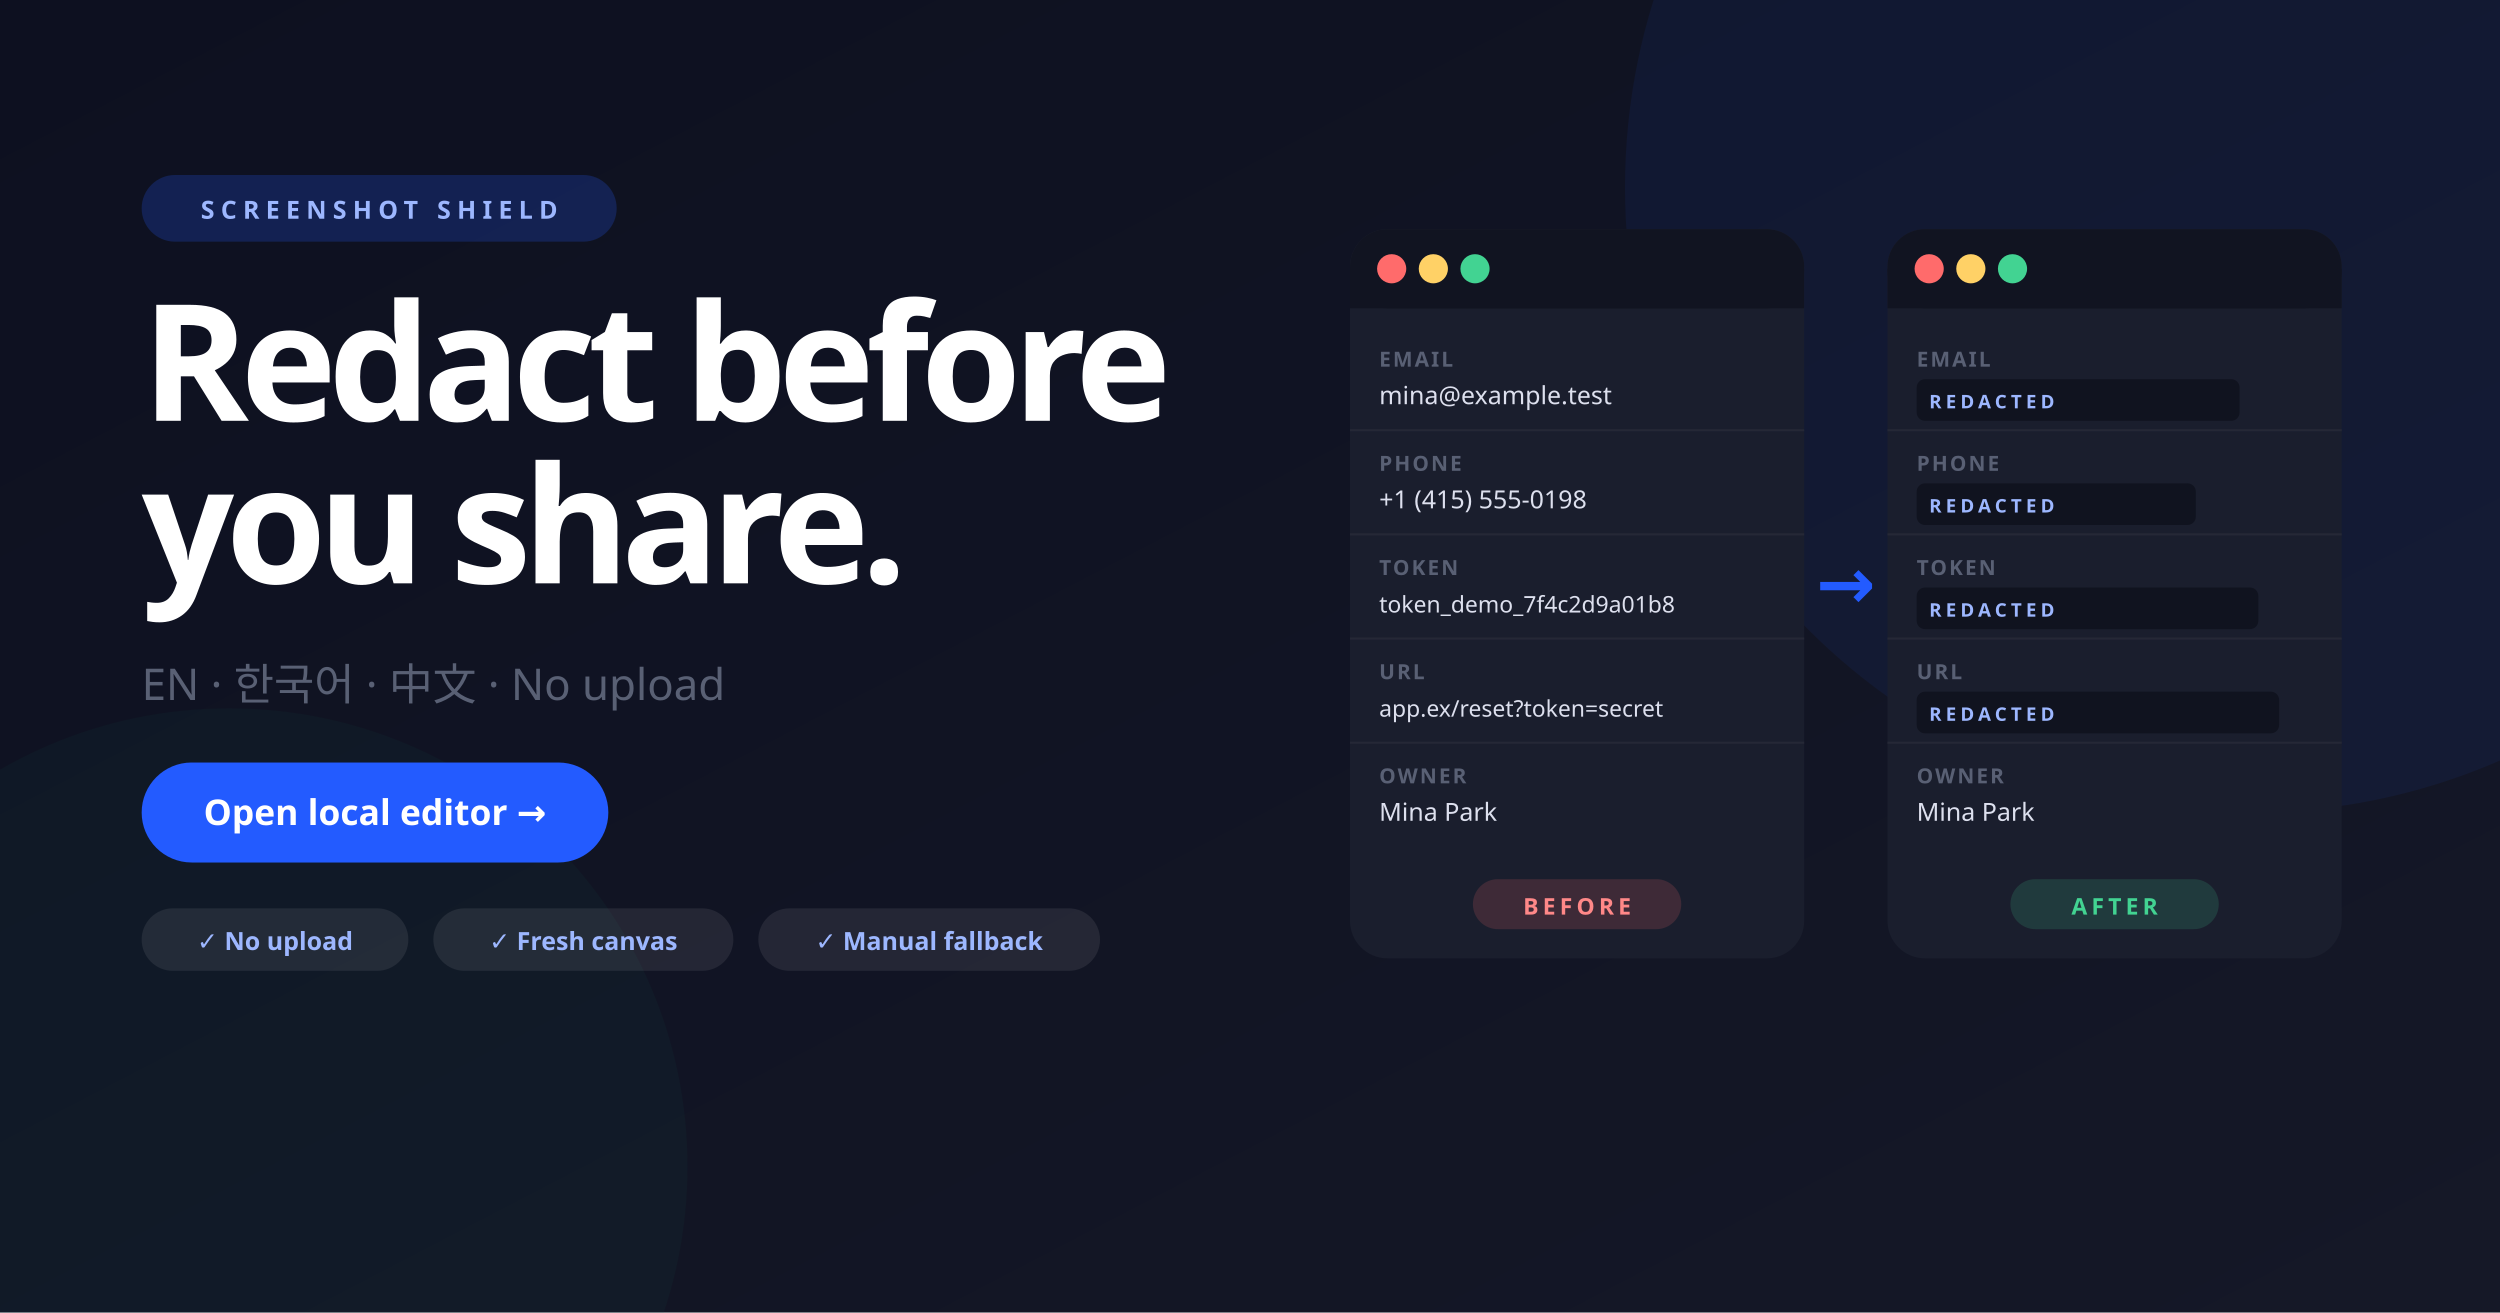
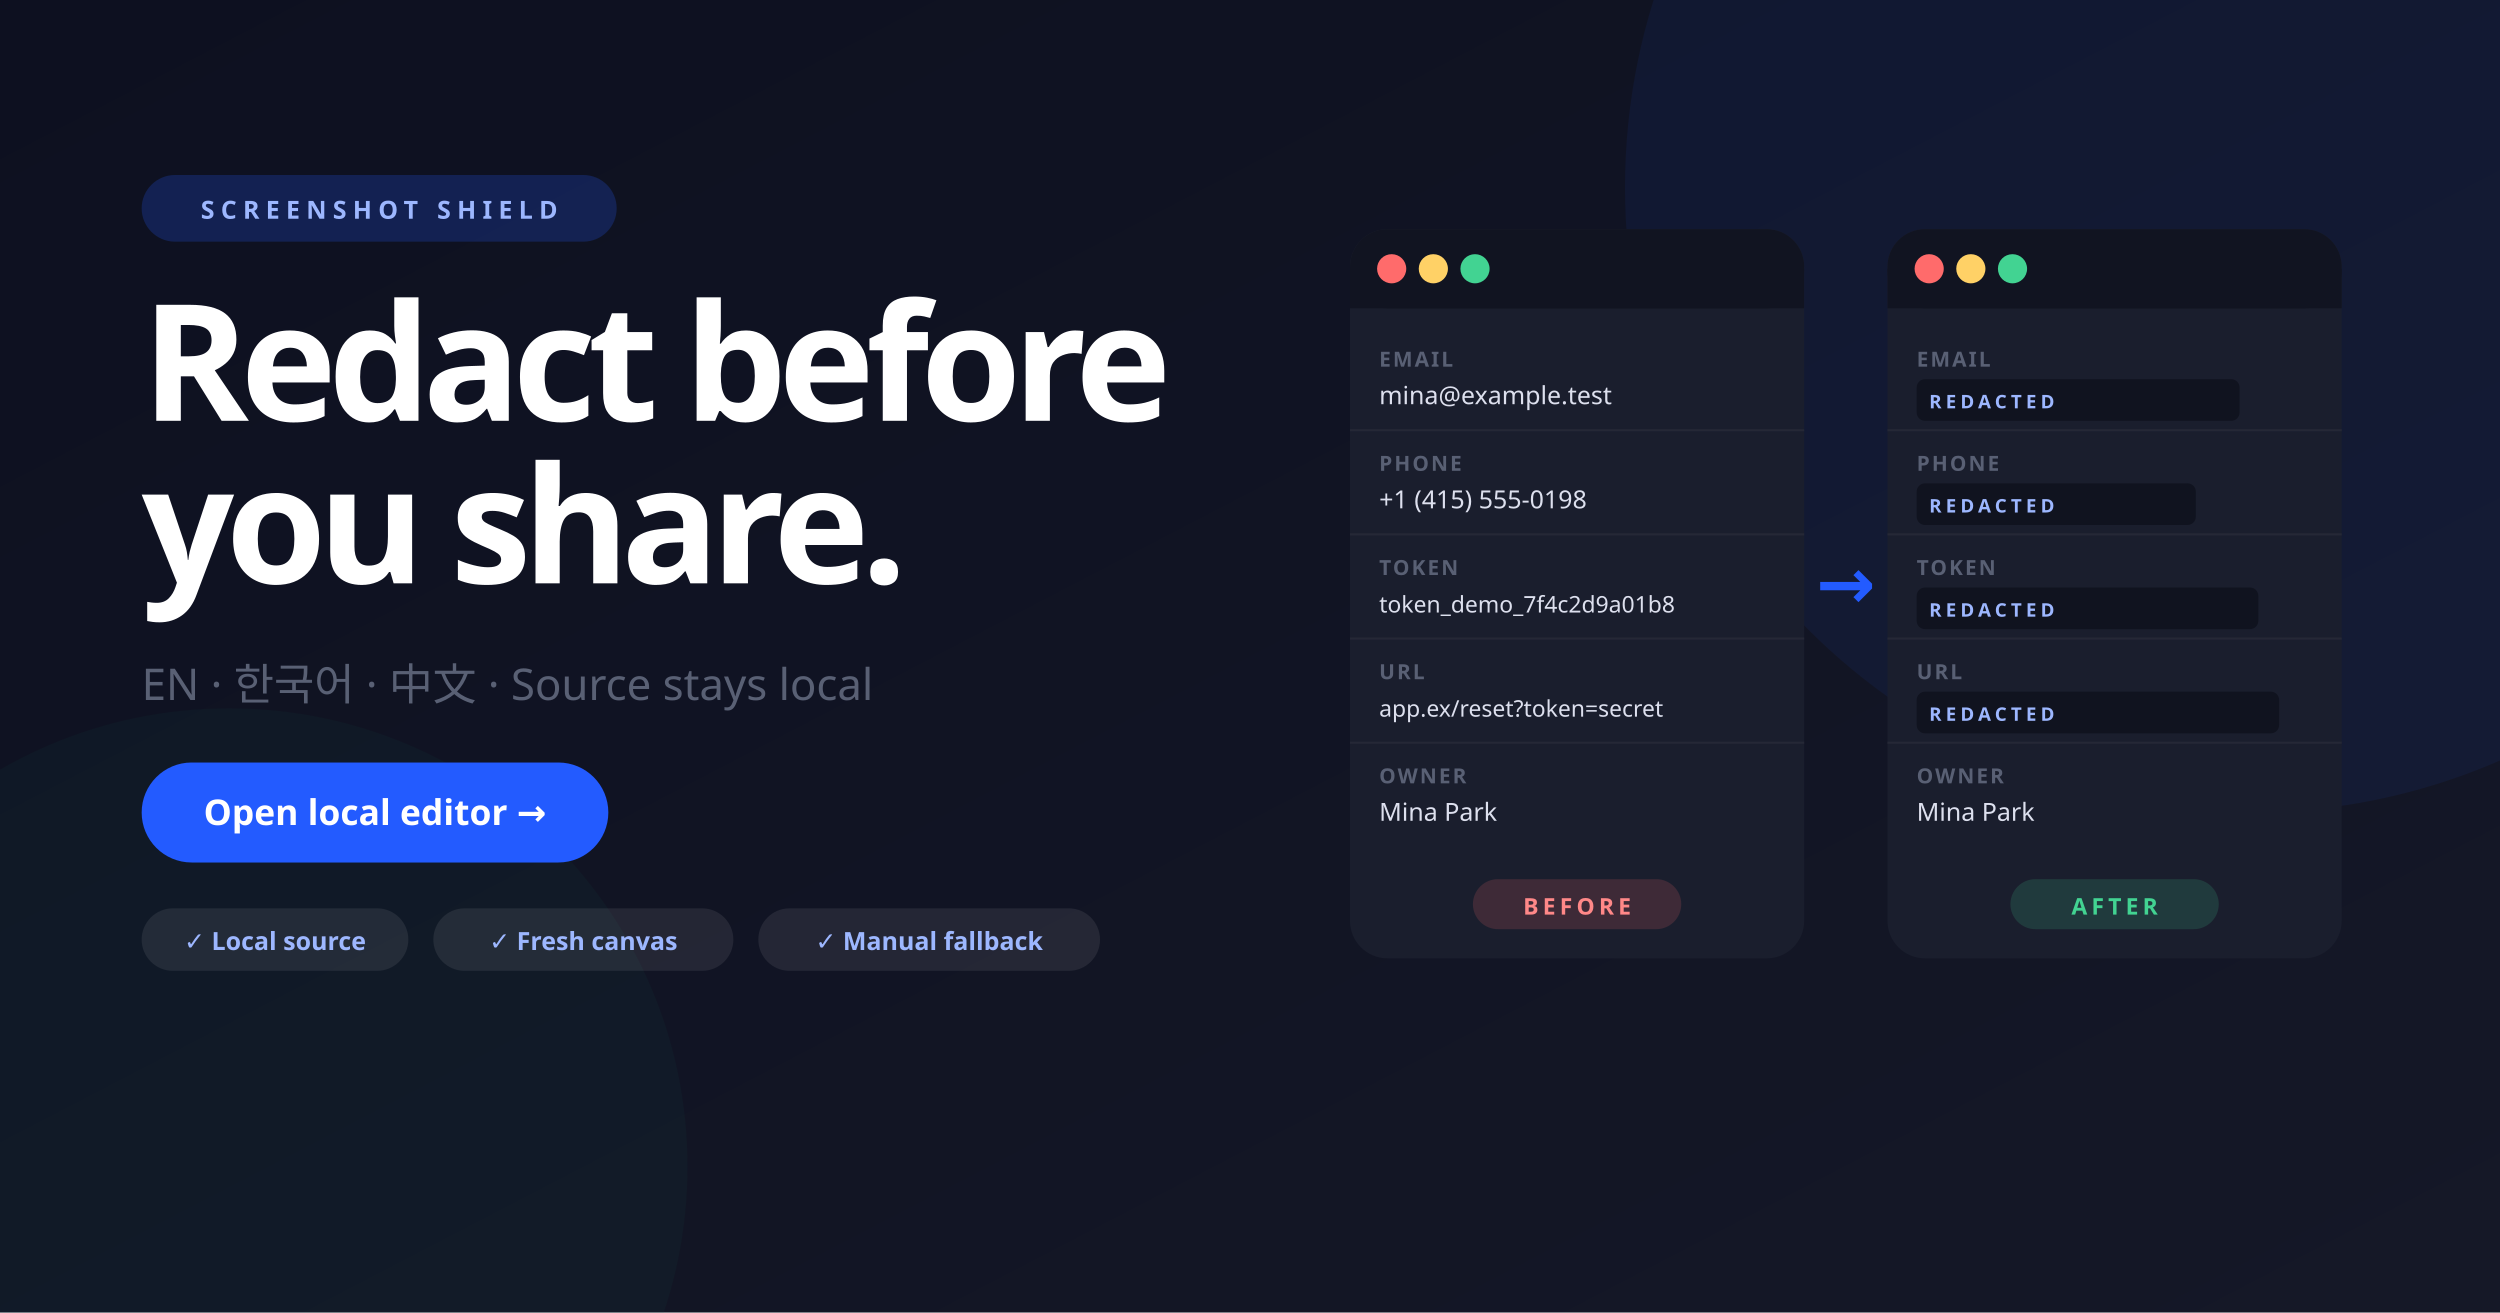
<svg xmlns="http://www.w3.org/2000/svg" viewBox="0 0 1200 630" role="img" aria-labelledby="sc-title sc-desc">
  <defs>
    <linearGradient id="bgGrad" x1="0" y1="0" x2="1" y2="1">
      <stop offset="0%" stop-color="#0d1020" />
      <stop offset="100%" stop-color="#151827" />
    </linearGradient>
  </defs>
  <rect width="1200" height="630" fill="url(#bgGrad)" />
  <circle cx="1080" cy="90" r="300" fill="#235bff" opacity="0.07" />
  <circle cx="110" cy="560" r="220" fill="#0d6b56" opacity="0.07" />
  <g transform="translate(68,84)">
    <rect width="228" height="32" rx="16" fill="#235bff" opacity="0.22" />
    <text x="114" y="21" fill="#9db7ff" font-family="ui-sans-serif,system-ui,sans-serif" font-size="12" font-weight="800" letter-spacing="3" text-anchor="middle">SCREENSHOT SHIELD</text>
    <text x="0" y="118" fill="#ffffff" font-family="ui-sans-serif,system-ui,sans-serif" font-size="78" font-weight="900" letter-spacing="-4">Redact before</text>
    <text x="0" y="196" fill="#ffffff" font-family="ui-sans-serif,system-ui,sans-serif" font-size="78" font-weight="900" letter-spacing="-4">you share.</text>
-     <text x="0" y="252" fill="#596074" font-family="ui-sans-serif,system-ui,sans-serif" font-size="21">EN · 한국어 · 中文 · No upload</text>
+     <text x="0" y="252" fill="#596074" font-family="ui-sans-serif,system-ui,sans-serif" font-size="21">EN · 한국어 · 中文 · Source stays local</text>
    <rect y="282" width="224" height="48" rx="24" fill="#235bff" />
    <text x="112" y="312" fill="#ffffff" font-family="ui-sans-serif,system-ui,sans-serif" font-size="17" font-weight="800" text-anchor="middle">Open local editor →</text>
    <g transform="translate(0,352)">
      <rect width="128" height="30" rx="15" fill="#ffffff" opacity="0.08" />
-       <text x="64" y="20" fill="#9db7ff" font-family="ui-sans-serif,system-ui,sans-serif" font-size="12" font-weight="700" text-anchor="middle">✓ No upload</text>
+       <text x="64" y="20" fill="#9db7ff" font-family="ui-sans-serif,system-ui,sans-serif" font-size="12" font-weight="700" text-anchor="middle">✓ Local source</text>
      <rect x="140" width="144" height="30" rx="15" fill="#ffffff" opacity="0.08" />
      <text x="212" y="20" fill="#9db7ff" font-family="ui-sans-serif,system-ui,sans-serif" font-size="12" font-weight="700" text-anchor="middle">✓ Fresh canvas</text>
      <rect x="296" width="164" height="30" rx="15" fill="#ffffff" opacity="0.08" />
      <text x="378" y="20" fill="#9db7ff" font-family="ui-sans-serif,system-ui,sans-serif" font-size="12" font-weight="700" text-anchor="middle">✓ Manual fallback</text>
    </g>
  </g>
  <g transform="translate(648,110)">
    <rect width="218" height="350" rx="18" fill="#1a1e2d" />
    <rect width="218" height="38" rx="18" fill="#111421" />
    <rect y="19" width="218" height="19" fill="#111421" />
    <circle cx="20" cy="19" r="7" fill="#ff6b6b" />
    <circle cx="40" cy="19" r="7" fill="#ffd166" />
    <circle cx="60" cy="19" r="7" fill="#42d392" />
    <text x="14" y="66" fill="#596074" font-family="ui-sans-serif,system-ui,sans-serif" font-size="10" font-weight="700" letter-spacing="1">EMAIL</text>
    <text x="14" y="84" fill="#dde0ee" font-family="ui-sans-serif,system-ui,sans-serif" font-size="12">mina@example.test</text>
    <rect x="0" y="96" width="218" height="1" fill="#252836" />
    <text x="14" y="116" fill="#596074" font-family="ui-sans-serif,system-ui,sans-serif" font-size="10" font-weight="700" letter-spacing="1">PHONE</text>
    <text x="14" y="134" fill="#dde0ee" font-family="ui-sans-serif,system-ui,sans-serif" font-size="12">+1 (415) 555-0198</text>
    <rect x="0" y="146" width="218" height="1" fill="#252836" />
    <text x="14" y="166" fill="#596074" font-family="ui-sans-serif,system-ui,sans-serif" font-size="10" font-weight="700" letter-spacing="1">TOKEN</text>
    <text x="14" y="184" fill="#dde0ee" font-family="ui-sans-serif,system-ui,sans-serif" font-size="11">token_demo_7f4c2d9a01b8</text>
    <rect x="0" y="196" width="218" height="1" fill="#252836" />
    <text x="14" y="216" fill="#596074" font-family="ui-sans-serif,system-ui,sans-serif" font-size="10" font-weight="700" letter-spacing="1">URL</text>
    <text x="14" y="234" fill="#dde0ee" font-family="ui-sans-serif,system-ui,sans-serif" font-size="11">app.ex/reset?token=secret</text>
    <rect x="0" y="246" width="218" height="1" fill="#252836" />
    <text x="14" y="266" fill="#596074" font-family="ui-sans-serif,system-ui,sans-serif" font-size="10" font-weight="700" letter-spacing="1">OWNER</text>
    <text x="14" y="284" fill="#dde0ee" font-family="ui-sans-serif,system-ui,sans-serif" font-size="12">Mina Park</text>
    <rect x="59" y="312" width="100" height="24" rx="12" fill="#ff6b6b" opacity="0.16" />
    <text x="109" y="329" fill="#ff8888" font-family="ui-sans-serif,system-ui,sans-serif" font-size="11" font-weight="900" text-anchor="middle" letter-spacing="2">BEFORE</text>
  </g>
  <text x="886" y="292" fill="#235bff" font-family="ui-sans-serif,system-ui,sans-serif" font-size="34" font-weight="900" text-anchor="middle">→</text>
  <g transform="translate(906,110)">
    <rect width="218" height="350" rx="18" fill="#1a1e2d" />
    <rect width="218" height="38" rx="18" fill="#111421" />
    <rect y="19" width="218" height="19" fill="#111421" />
    <circle cx="20" cy="19" r="7" fill="#ff6b6b" />
    <circle cx="40" cy="19" r="7" fill="#ffd166" />
    <circle cx="60" cy="19" r="7" fill="#42d392" />
    <text x="14" y="66" fill="#596074" font-family="ui-sans-serif,system-ui,sans-serif" font-size="10" font-weight="700" letter-spacing="1">EMAIL</text>
    <rect x="14" y="72" width="155" height="20" rx="4" fill="#10131f" />
    <text x="20" y="86" fill="#9db7ff" font-family="ui-sans-serif,system-ui,sans-serif" font-size="9" font-weight="900" letter-spacing="2">REDACTED</text>
    <rect x="0" y="96" width="218" height="1" fill="#252836" />
    <text x="14" y="116" fill="#596074" font-family="ui-sans-serif,system-ui,sans-serif" font-size="10" font-weight="700" letter-spacing="1">PHONE</text>
    <rect x="14" y="122" width="134" height="20" rx="4" fill="#10131f" />
    <text x="20" y="136" fill="#9db7ff" font-family="ui-sans-serif,system-ui,sans-serif" font-size="9" font-weight="900" letter-spacing="2">REDACTED</text>
    <rect x="0" y="146" width="218" height="1" fill="#252836" />
    <text x="14" y="166" fill="#596074" font-family="ui-sans-serif,system-ui,sans-serif" font-size="10" font-weight="700" letter-spacing="1">TOKEN</text>
    <rect x="14" y="172" width="164" height="20" rx="4" fill="#10131f" />
    <text x="20" y="186" fill="#9db7ff" font-family="ui-sans-serif,system-ui,sans-serif" font-size="9" font-weight="900" letter-spacing="2">REDACTED</text>
    <rect x="0" y="196" width="218" height="1" fill="#252836" />
    <text x="14" y="216" fill="#596074" font-family="ui-sans-serif,system-ui,sans-serif" font-size="10" font-weight="700" letter-spacing="1">URL</text>
    <rect x="14" y="222" width="174" height="20" rx="4" fill="#10131f" />
    <text x="20" y="236" fill="#9db7ff" font-family="ui-sans-serif,system-ui,sans-serif" font-size="9" font-weight="900" letter-spacing="2">REDACTED</text>
    <rect x="0" y="246" width="218" height="1" fill="#252836" />
    <text x="14" y="266" fill="#596074" font-family="ui-sans-serif,system-ui,sans-serif" font-size="10" font-weight="700" letter-spacing="1">OWNER</text>
    <text x="14" y="284" fill="#dde0ee" font-family="ui-sans-serif,system-ui,sans-serif" font-size="12">Mina Park</text>
    <rect x="59" y="312" width="100" height="24" rx="12" fill="#42d392" opacity="0.16" />
    <text x="109" y="329" fill="#42d392" font-family="ui-sans-serif,system-ui,sans-serif" font-size="11" font-weight="900" text-anchor="middle" letter-spacing="2">AFTER</text>
  </g>
</svg>
